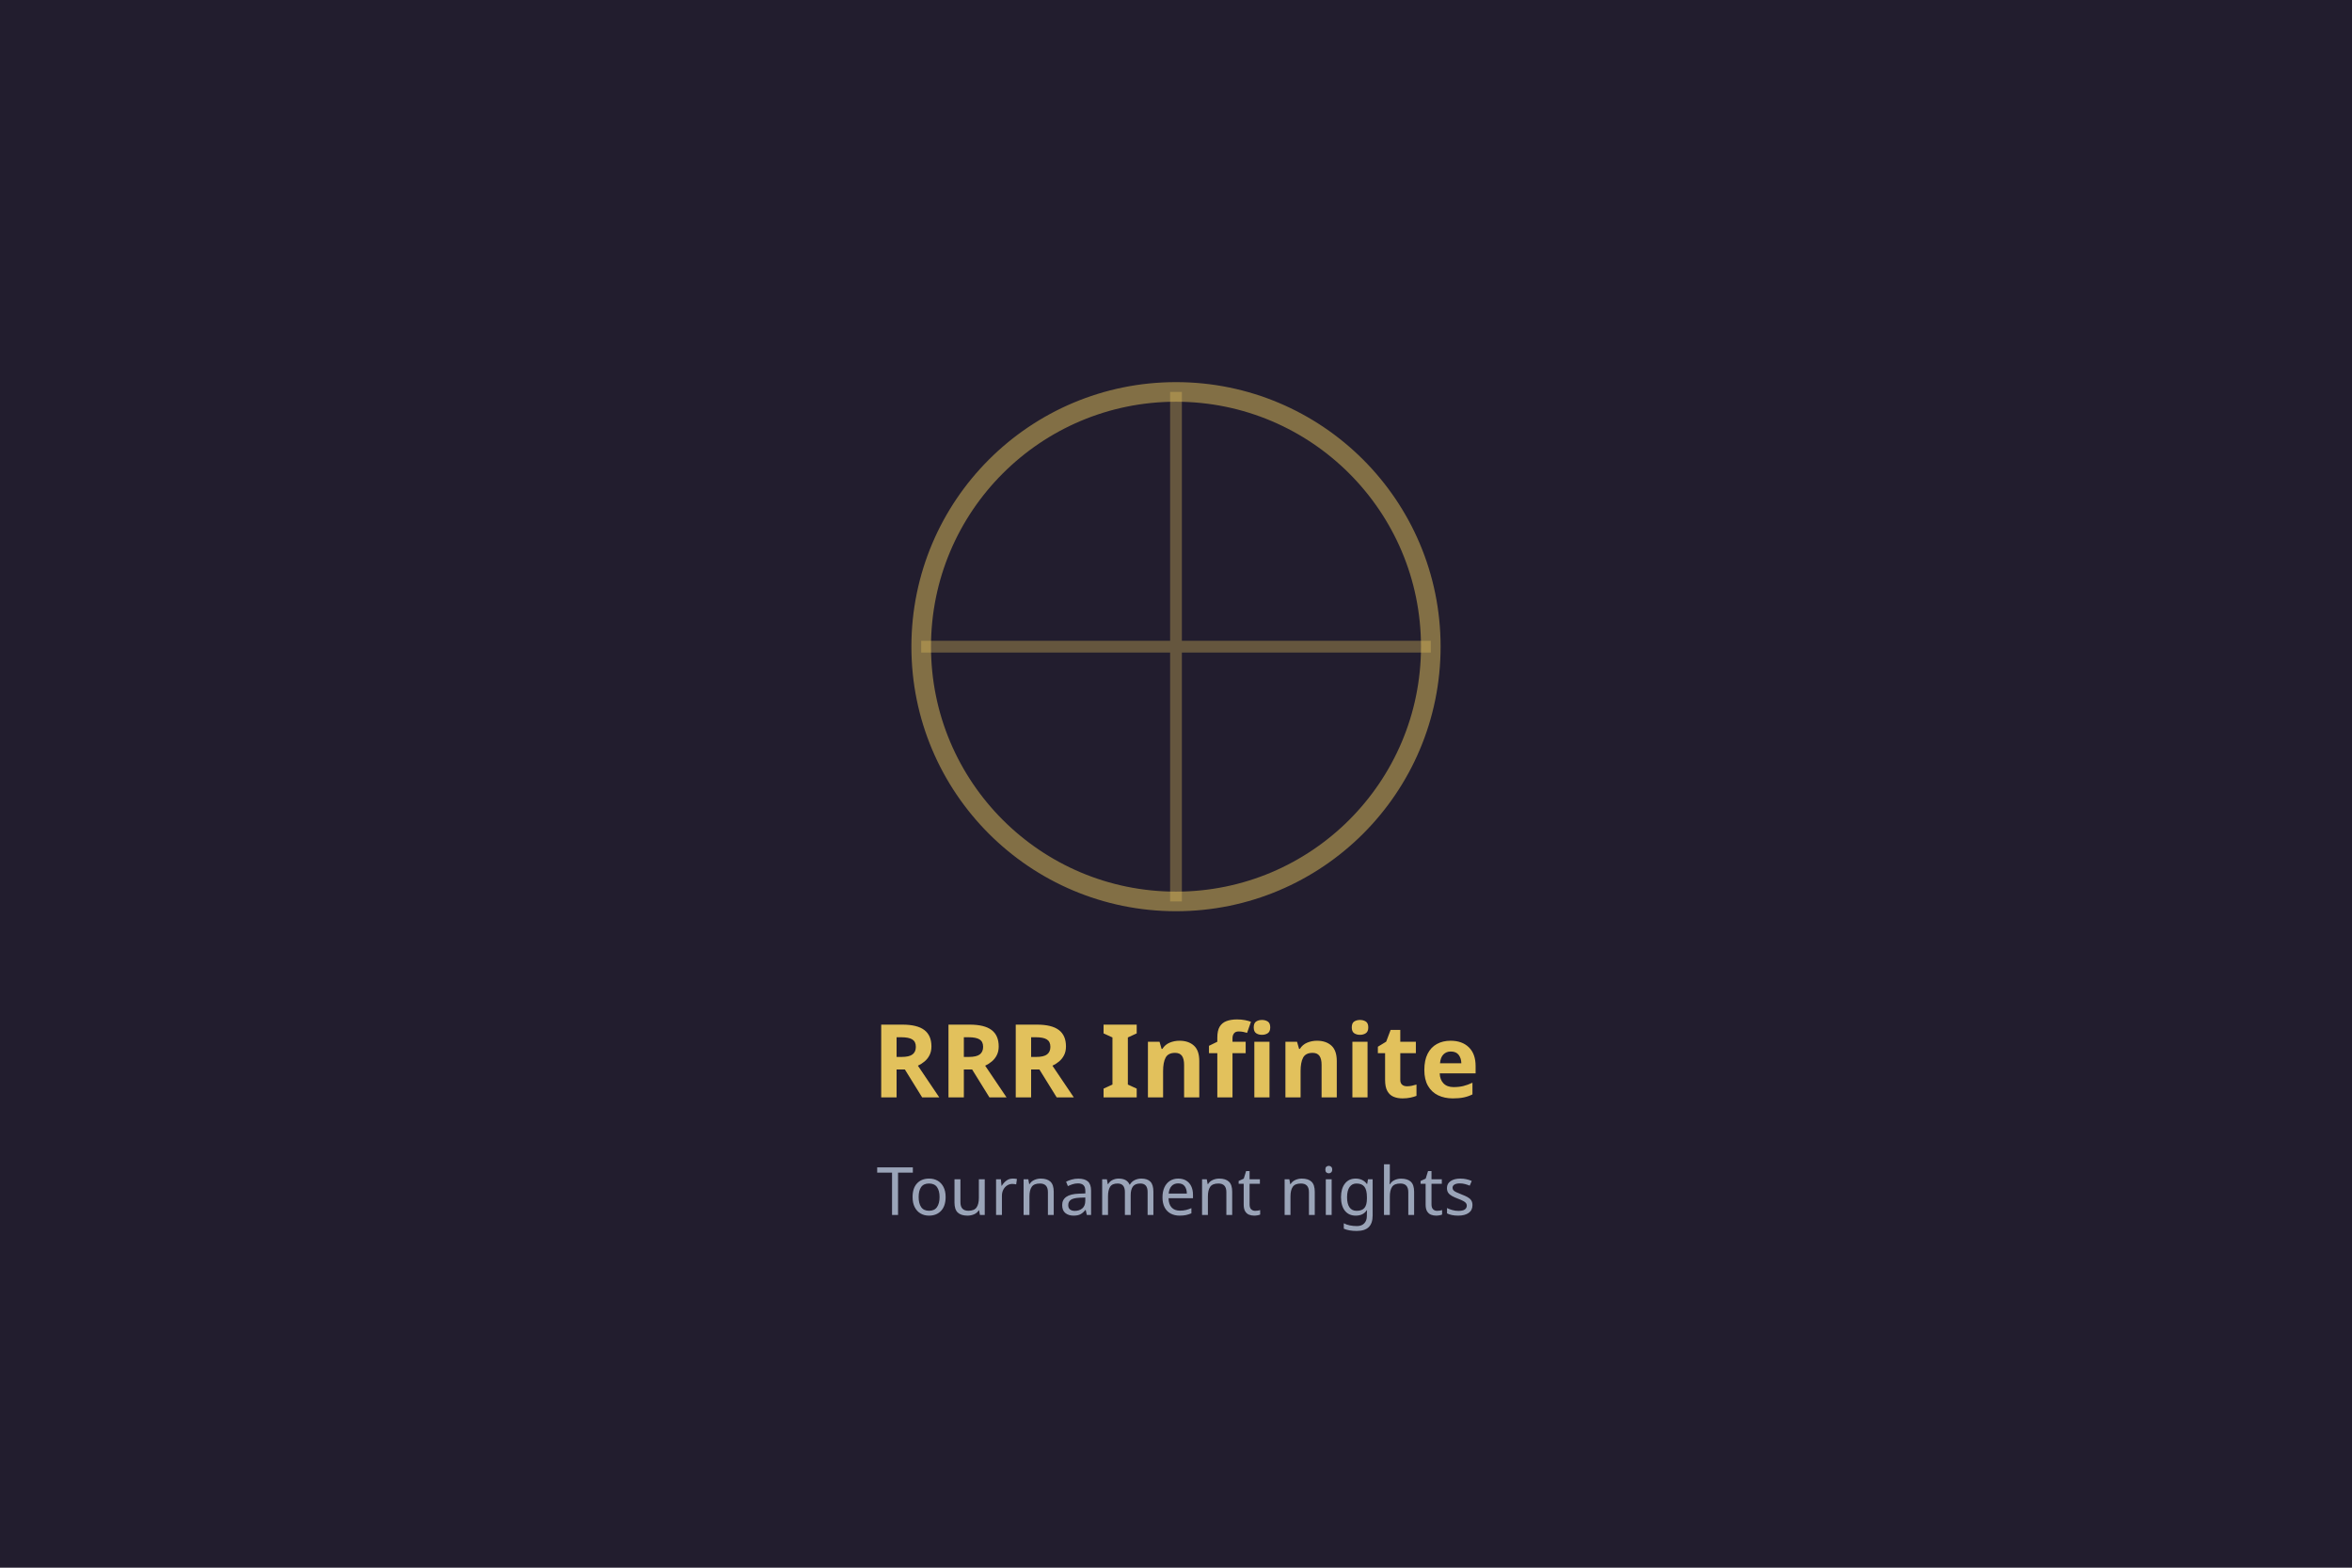
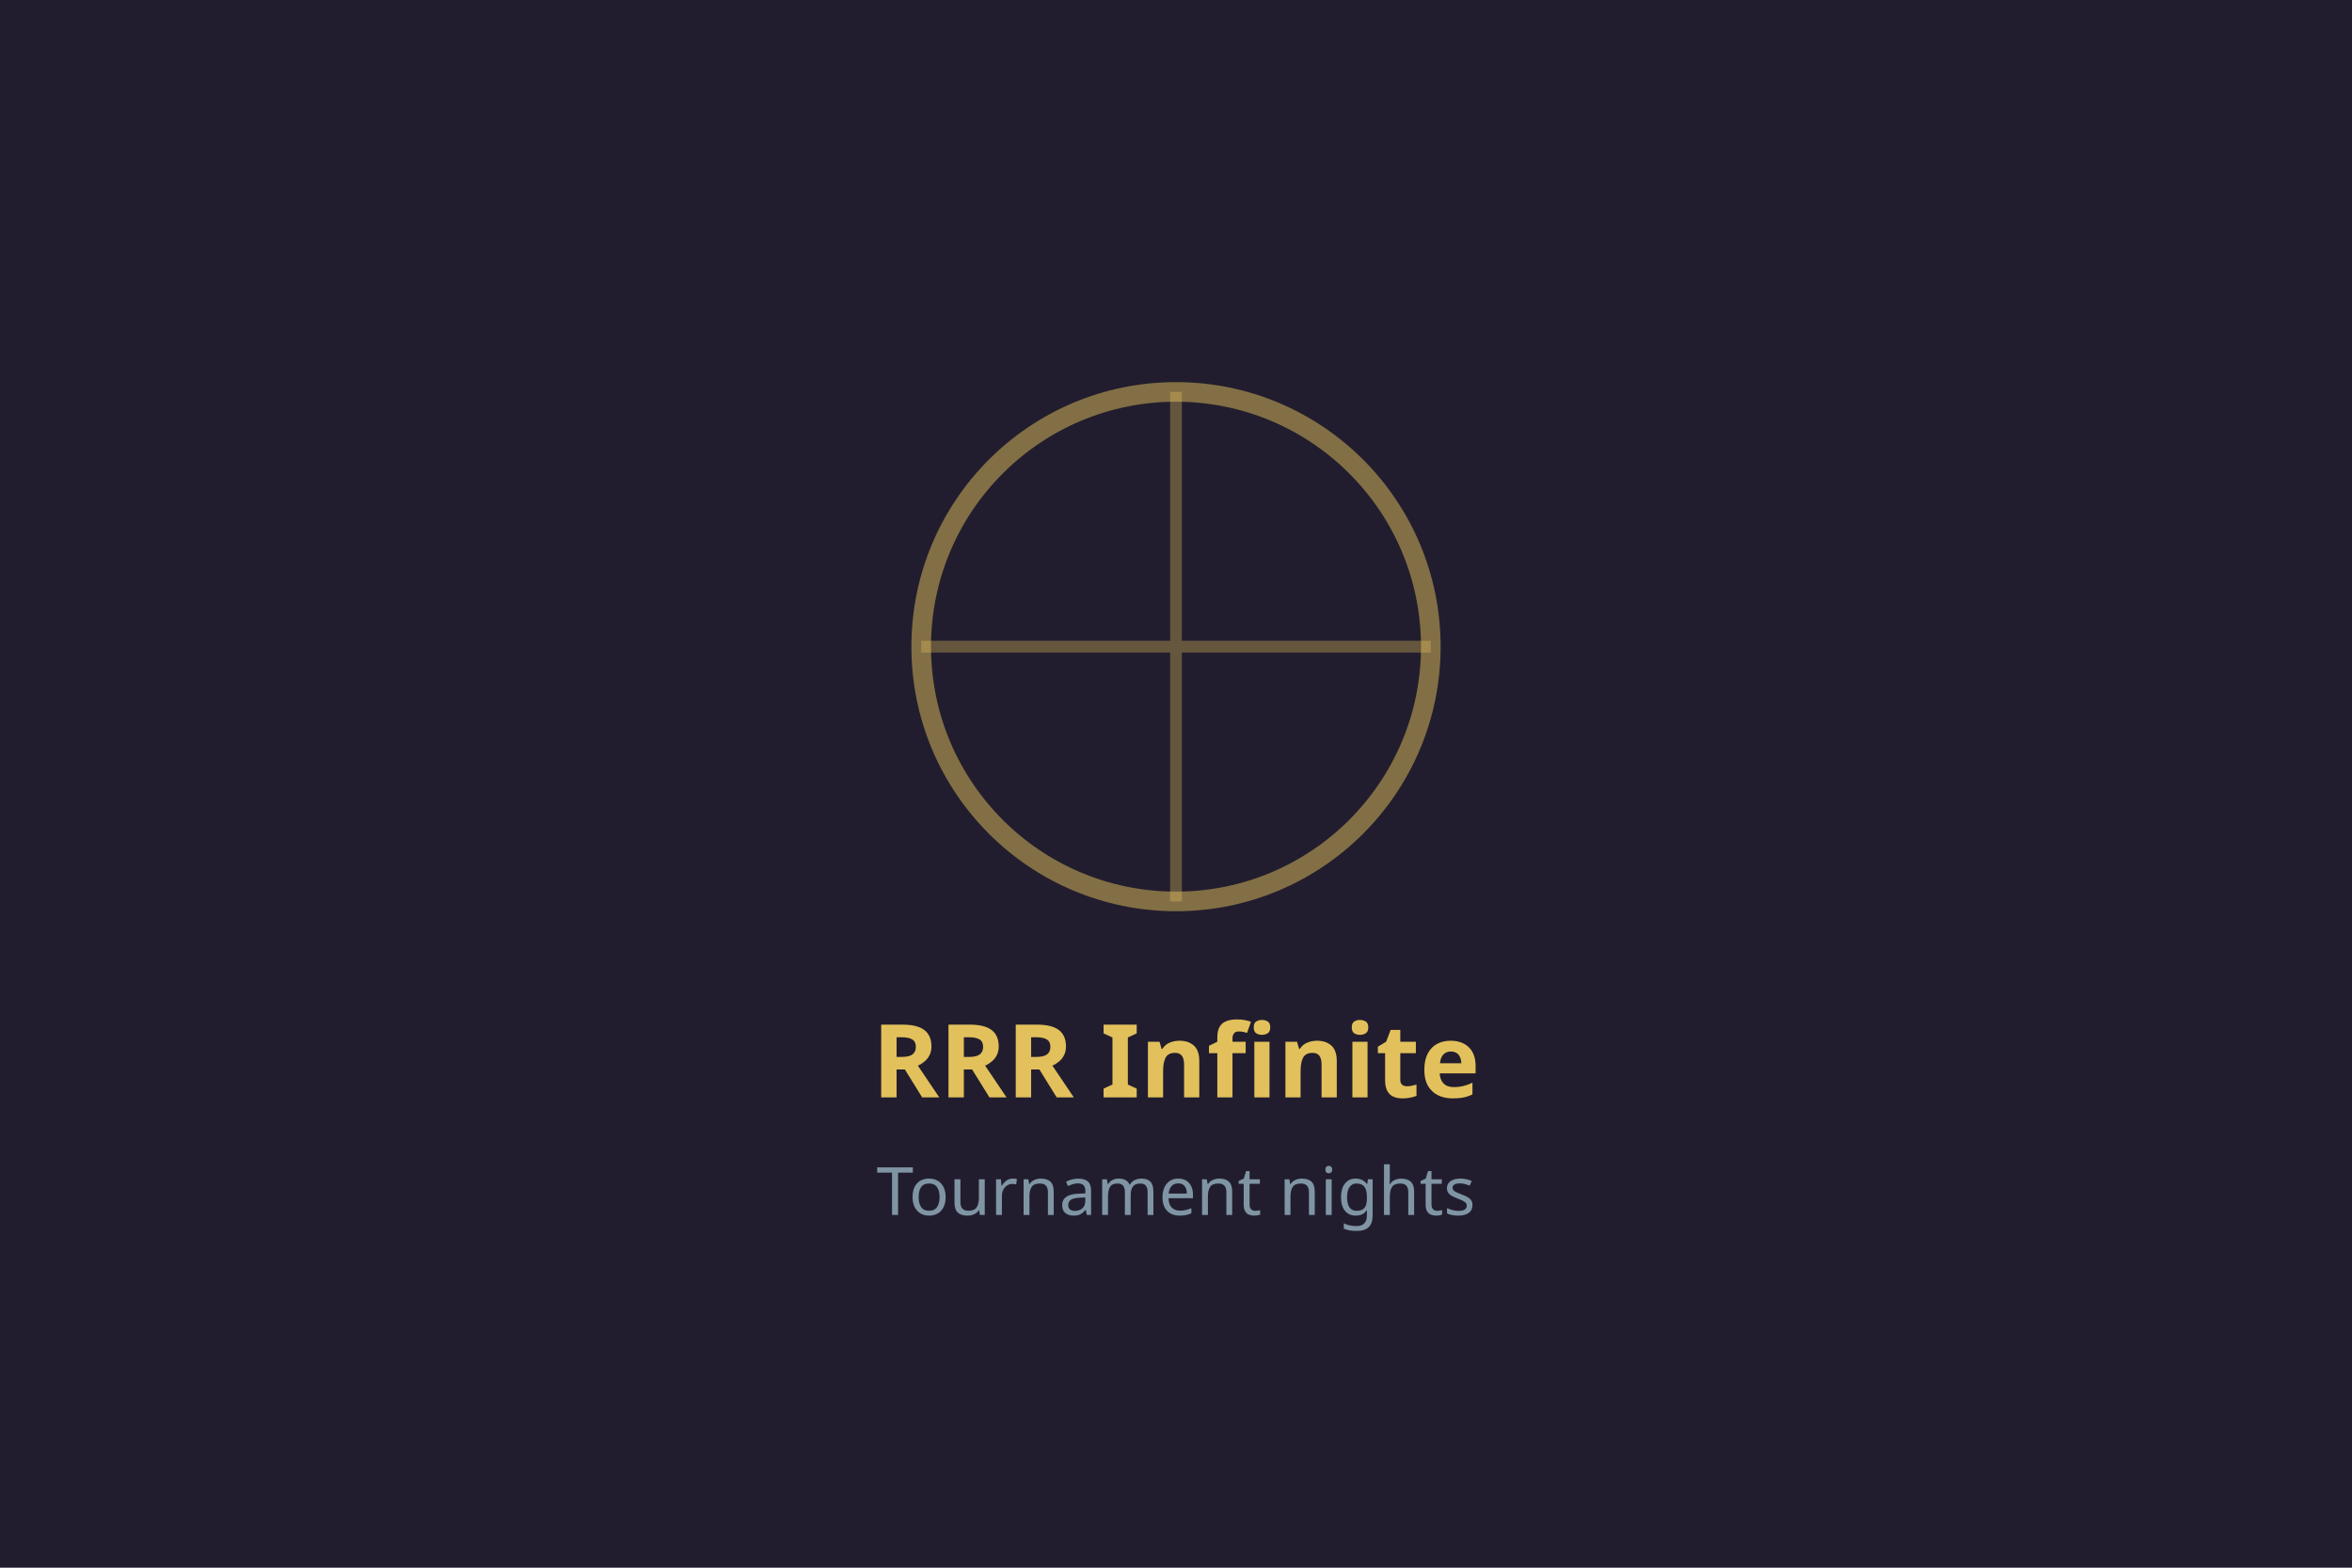
<svg xmlns="http://www.w3.org/2000/svg" viewBox="0 0 1200 800" width="1200" height="800" role="img" aria-label="Tournament nights placeholder">
  <rect width="1200" height="800" fill="#221d2e" />
  <circle cx="600" cy="330" r="130" fill="none" stroke="#e2c15c" stroke-width="10" opacity="0.5" />
  <path d="M470 330h260M600 200v260" stroke="#e2c15c" stroke-width="6" opacity="0.35" />
  <text x="600" y="560" fill="#e2c15c" font-family="system-ui, sans-serif" font-size="52" font-weight="700" text-anchor="middle">RRR Infinite</text>
-   <text x="600" y="620" fill="#9aa4b8" font-family="system-ui, sans-serif" font-size="34" text-anchor="middle">Tournament nights</text>
+   <text x="600" y="620" fill="#7f95a4" font-family="system-ui, sans-serif" font-size="34" text-anchor="middle">Tournament nights</text>
</svg>
